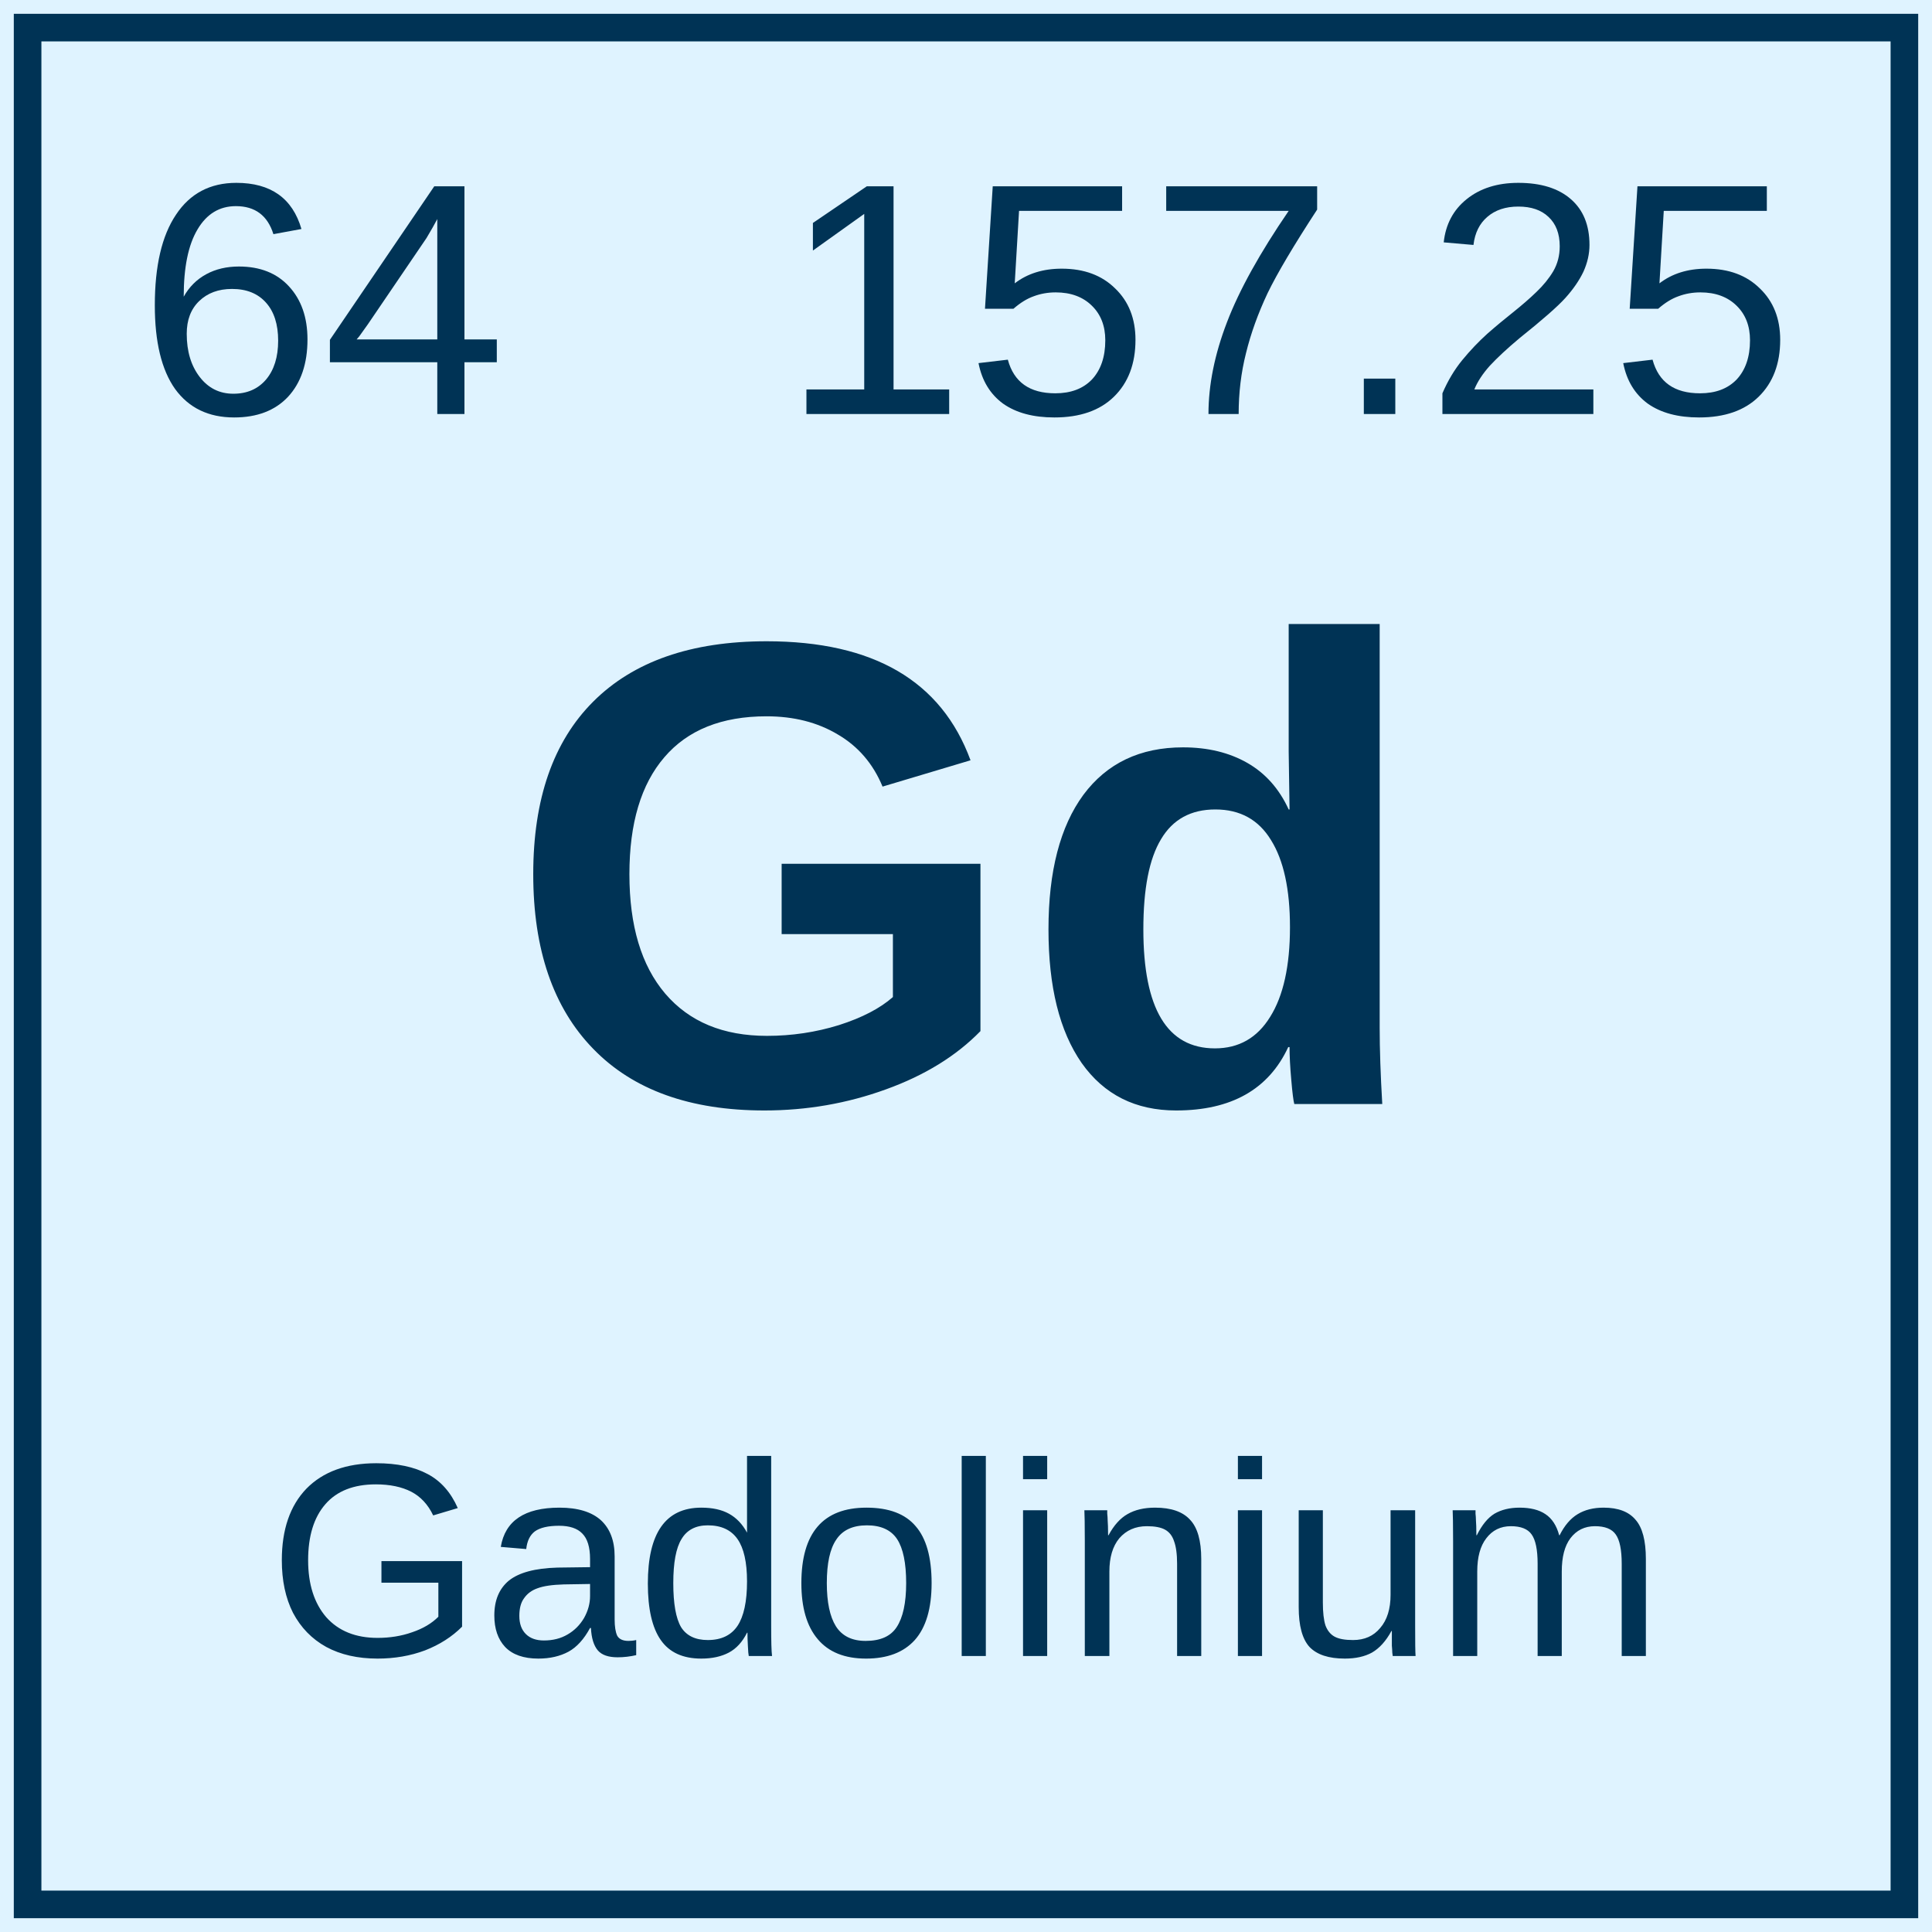
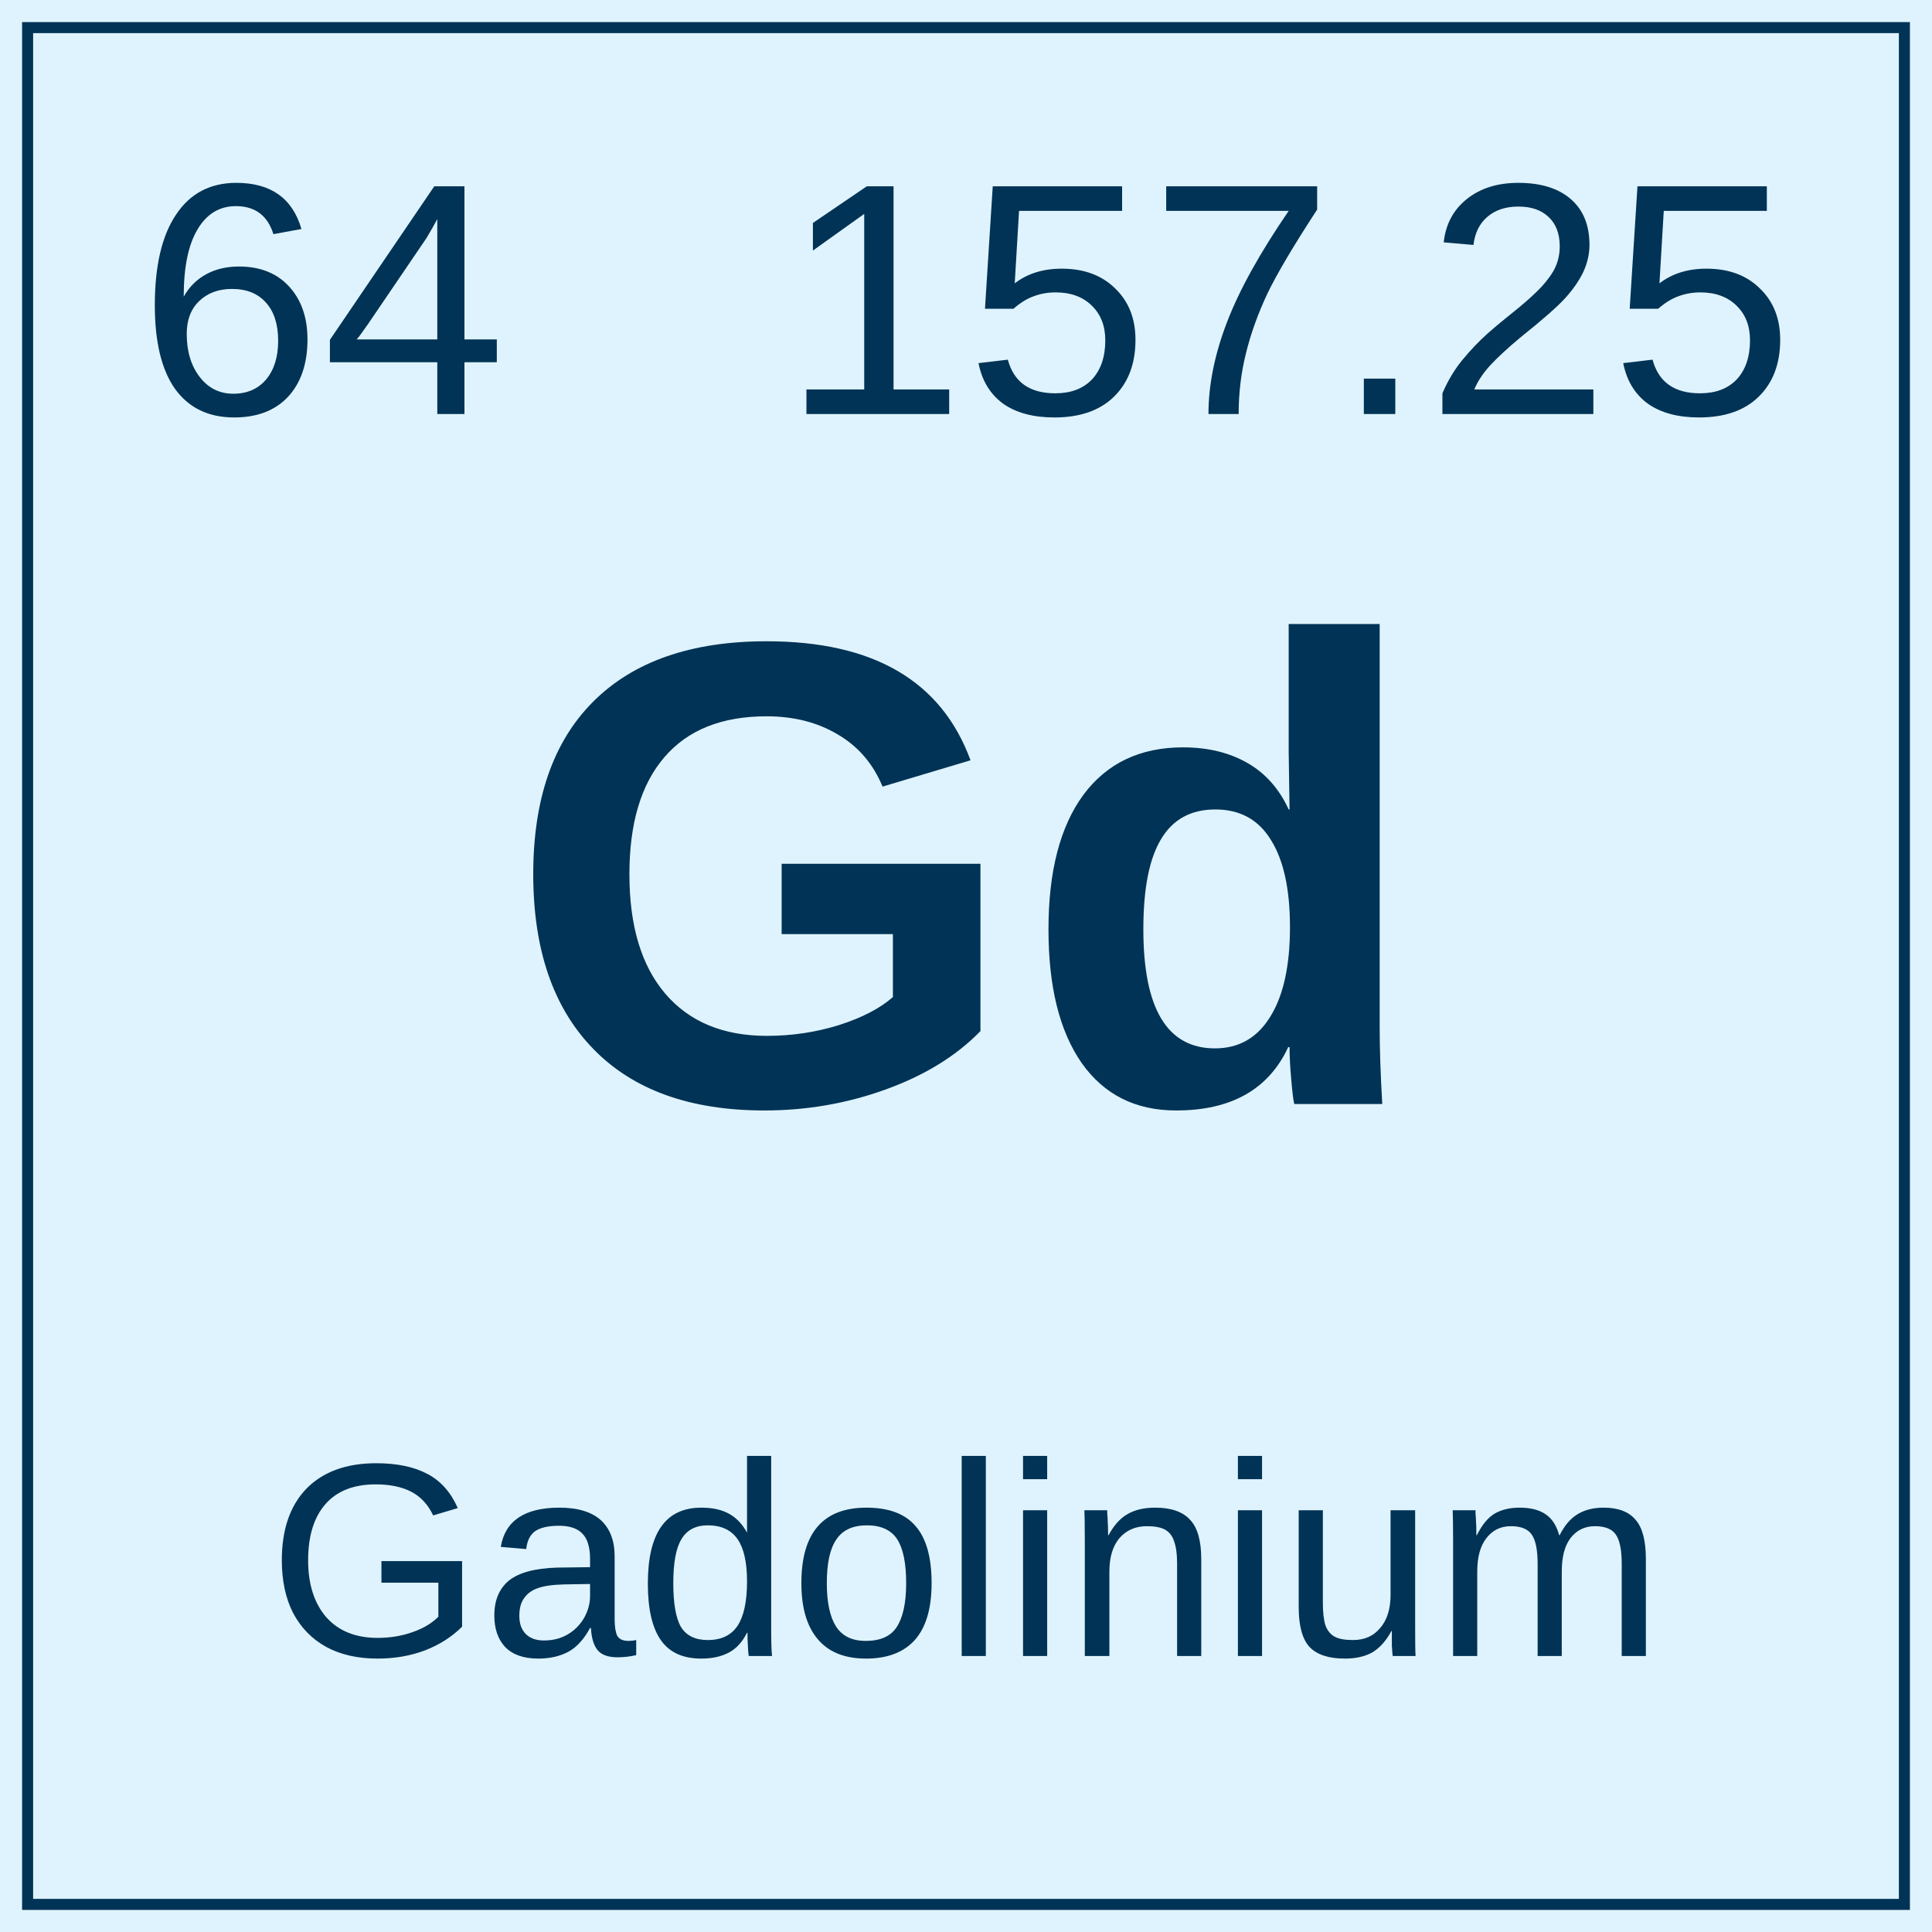
<svg xmlns="http://www.w3.org/2000/svg" baseProfile="tiny" height="70px" version="1.2" width="70px">
  <defs />
  <rect fill="#dff3ff" height="70px" width="70px" x="0" y="0" />
-   <rect fill="none" height="68px" stroke="#003355" stroke-width="1" width="68px" x="1" y="1" />
+   <rect fill="none" height="68px" stroke="#003355" stroke-width="0.4" width="68px" x="1" y="1" />
  <text fill="#003355" font-family="Arial" font-size="12px" x="5" y="15">64</text>
  <text fill="#003355" font-family="Arial" font-size="12px" text-anchor="end" x="65" y="15">157.25</text>
  <text fill="#003355" font-family="Arial" font-size="24px" font-weight="bold" text-anchor="middle" x="35px" y="40px">Gd</text>
  <text fill="#003355" font-family="Arial" font-size="10px" text-anchor="middle" x="35px" y="60px">Gadolinium</text>
</svg>
